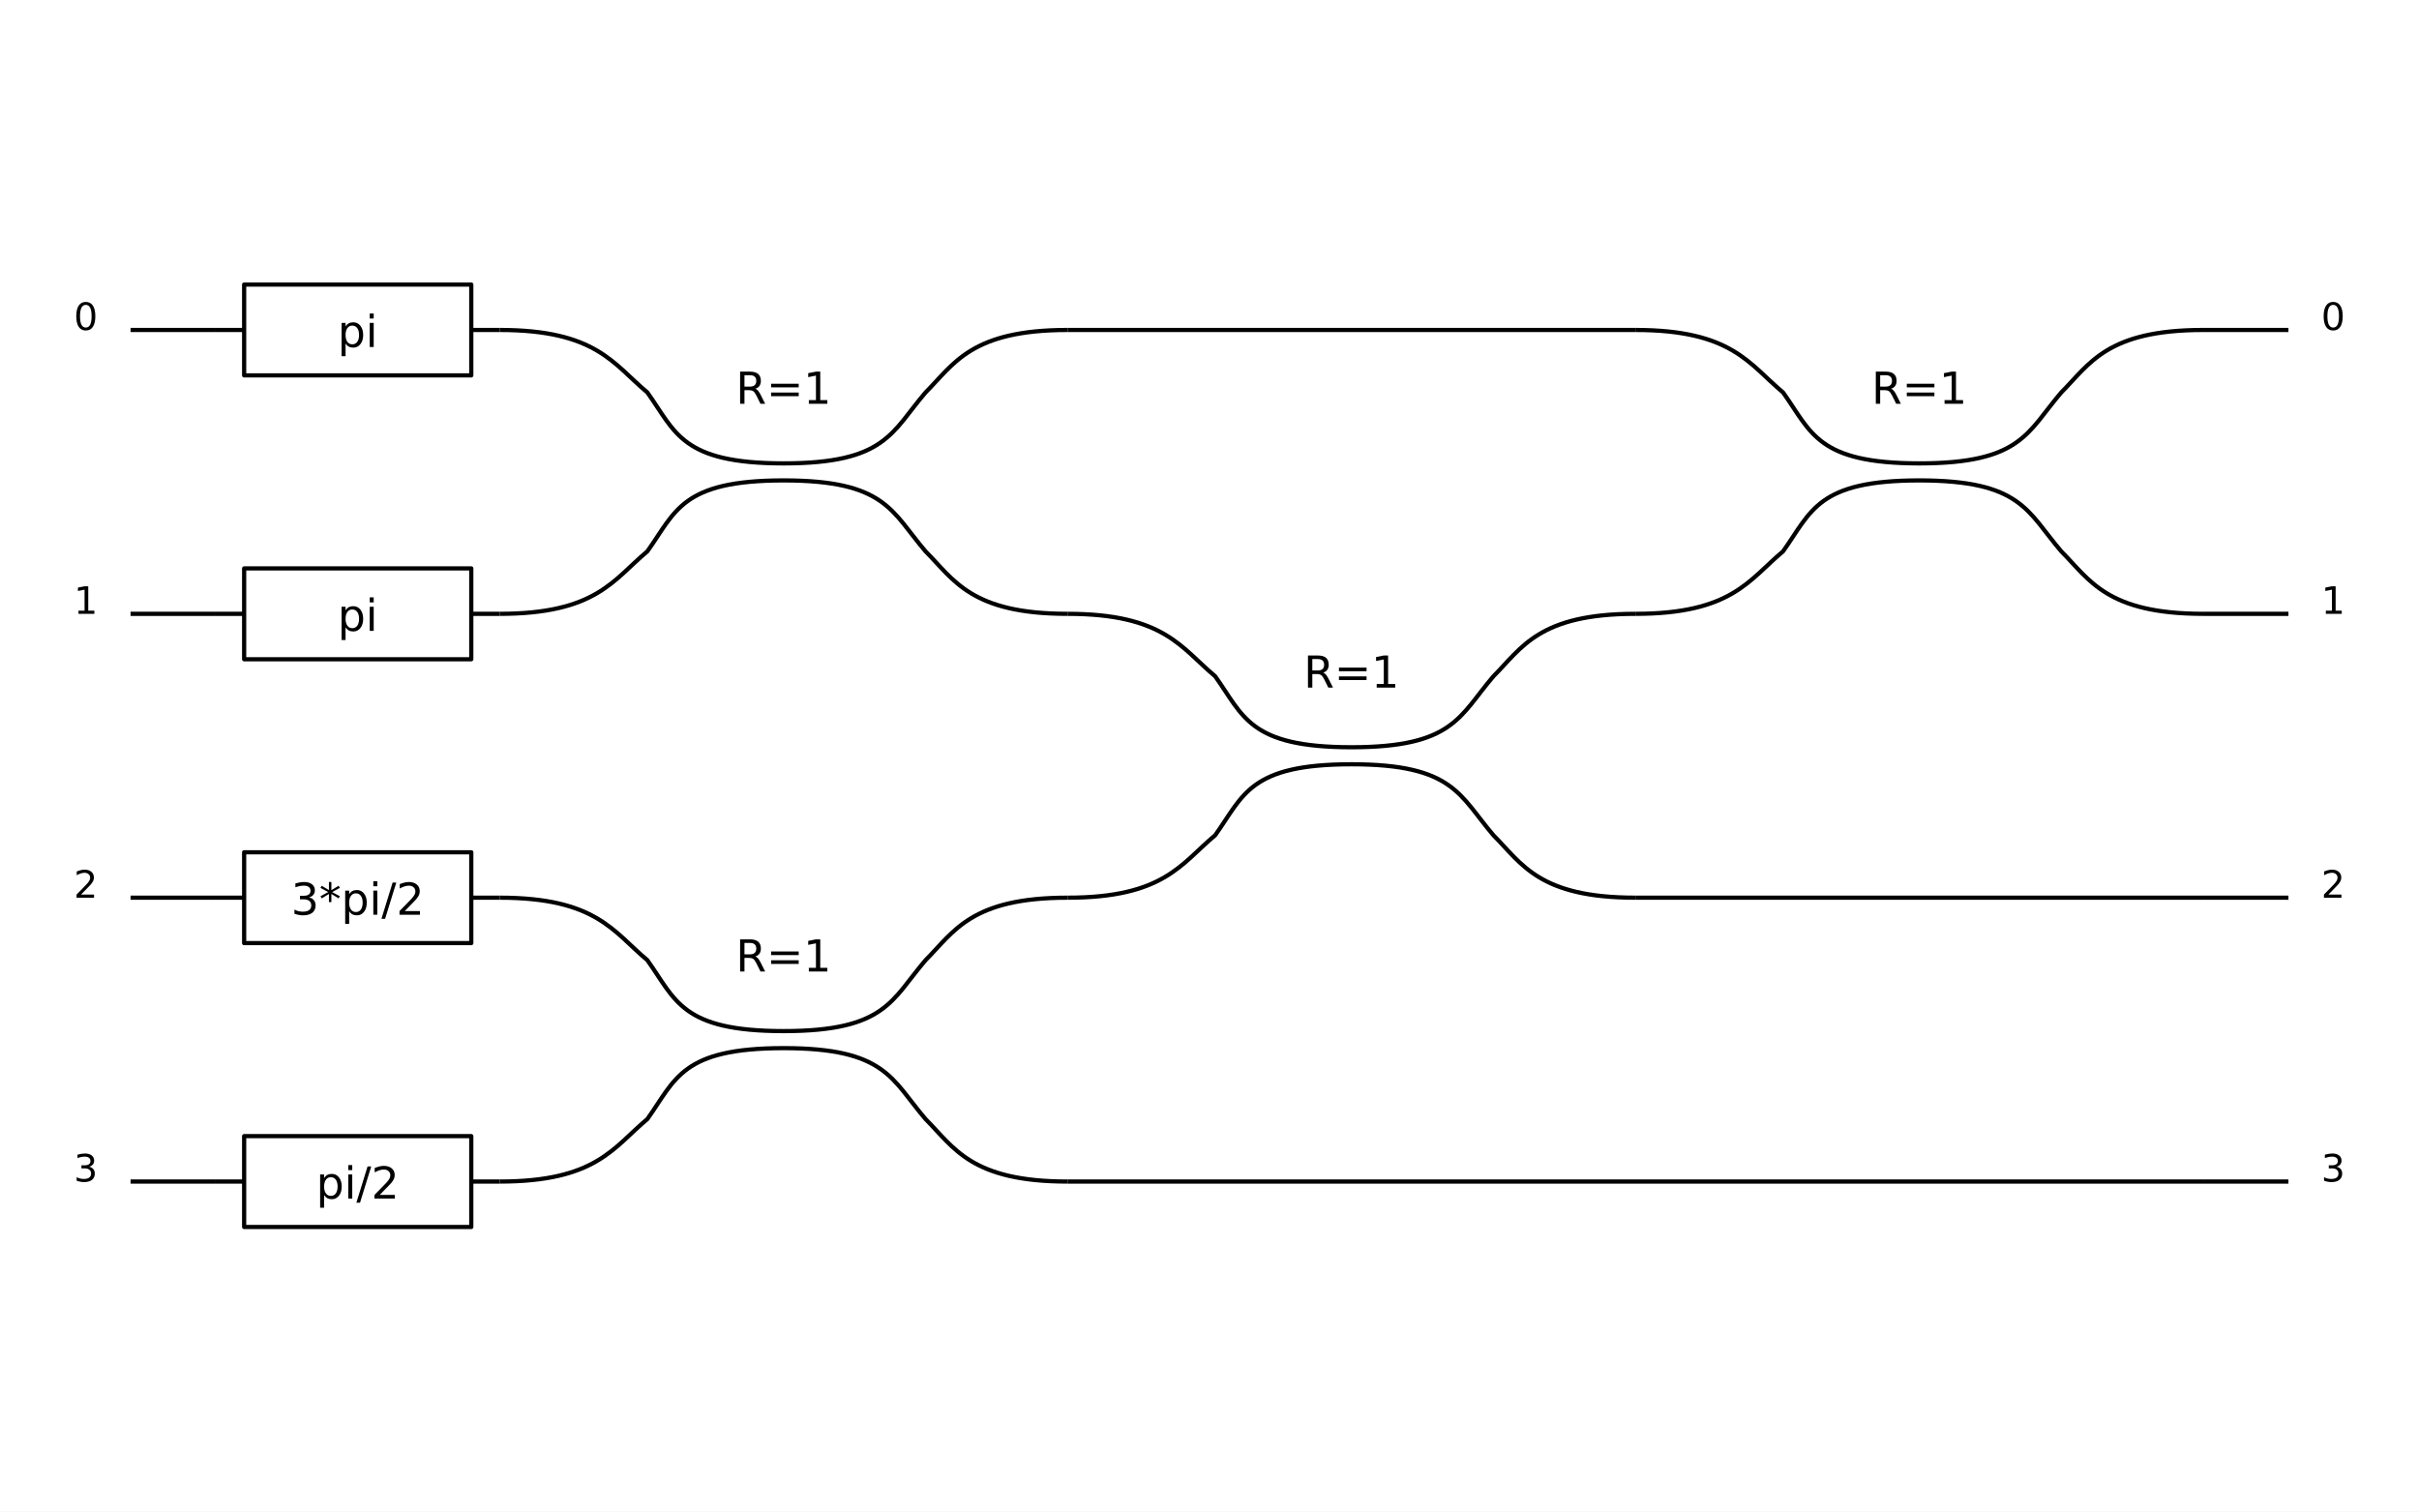
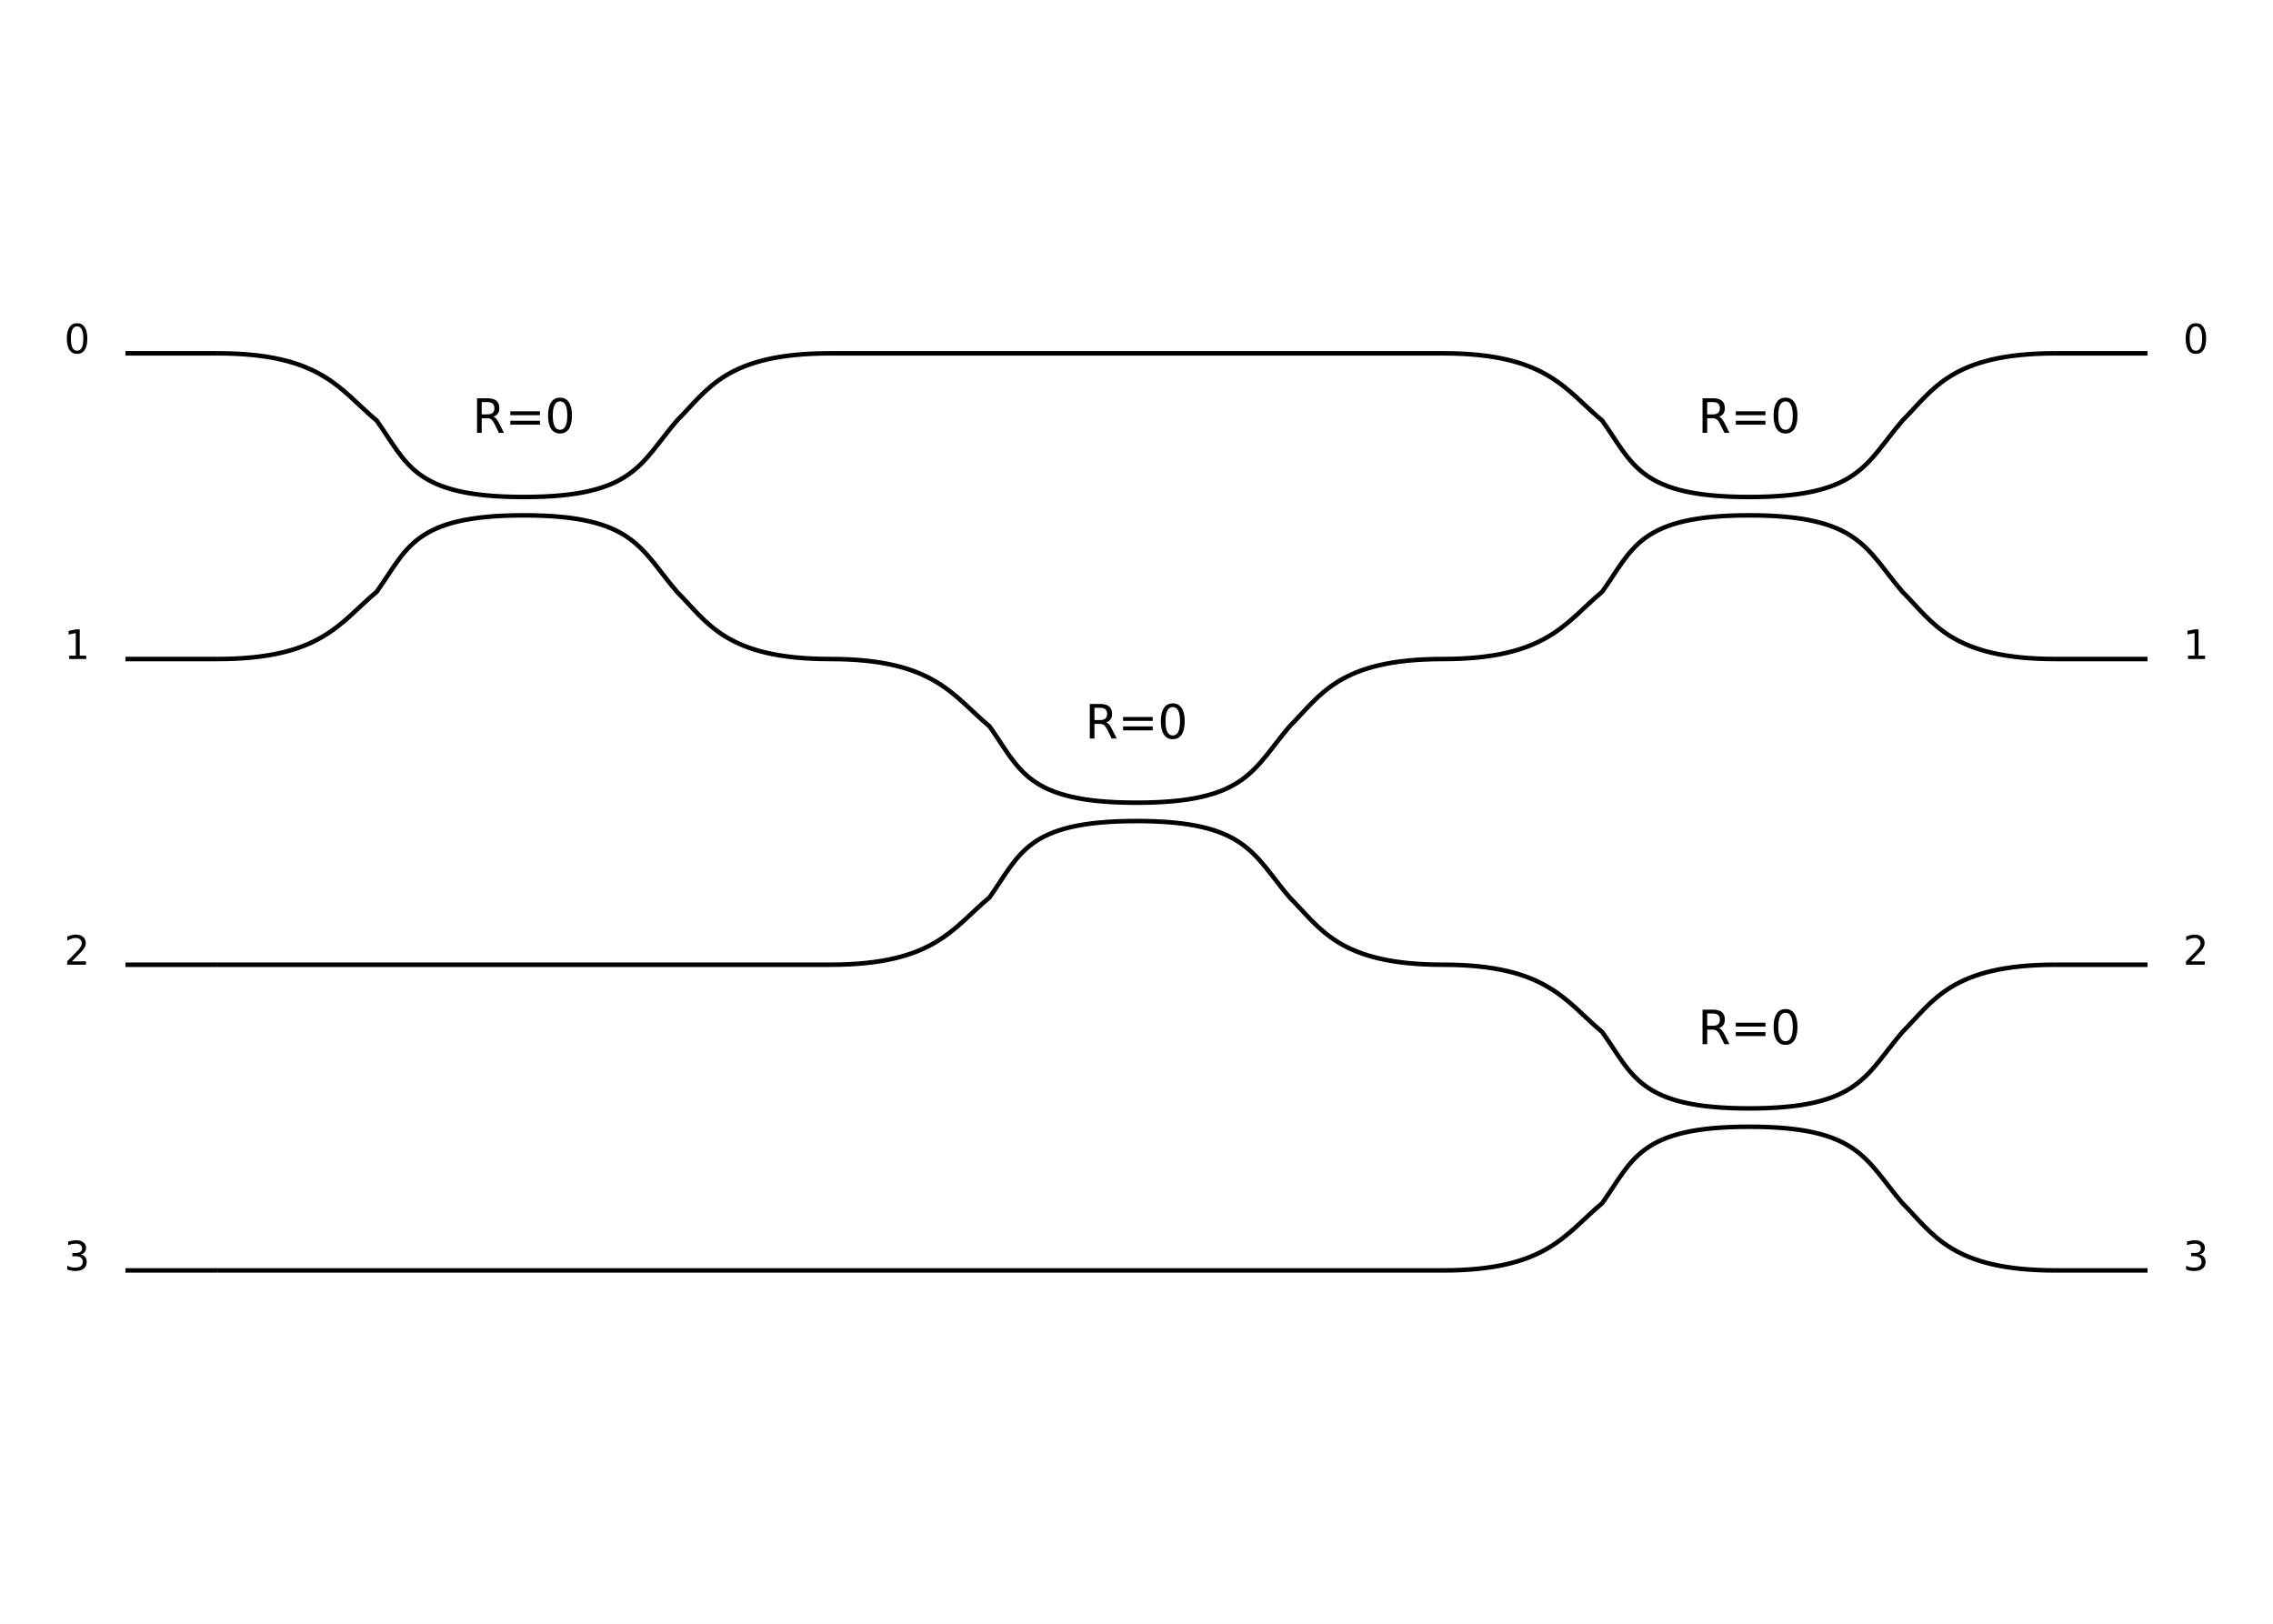
- <svg xmlns="http://www.w3.org/2000/svg" xmlns:xlink="http://www.w3.org/1999/xlink" width="1152pt" height="720pt" viewBox="0 0 1152 720" version="1.1">
+ <svg xmlns="http://www.w3.org/2000/svg" xmlns:xlink="http://www.w3.org/1999/xlink" width="1008pt" height="720pt" viewBox="0 0 1008 720" version="1.1">
  <defs>
    <style type="text/css">*{stroke-linejoin: round; stroke-linecap: butt}</style>
  </defs>
  <g id="figure_1">
    <g id="patch_1">
-       <path d="M 0 720 L 1152 720 L 1152 0 L 0 0 z " style="fill: #ffffff" />
+       <path d="M 0 720 L 1008 720 L 1008 0 L 0 0 z " style="fill: #ffffff" />
    </g>
    <g id="axes_1">
      <g id="PatchCollection_1">
-         <path d="M 62.182 157.177 L 102.746 157.177 " clip-path="url(#staticClipPath)" style="fill: none; stroke: #000000; stroke-width: 2" />
-         <path d="M 62.182 292.392 L 102.746 292.392 " clip-path="url(#staticClipPath)" style="fill: none; stroke: #000000; stroke-width: 2" />
-         <path d="M 62.182 427.608 L 102.746 427.608 " clip-path="url(#staticClipPath)" style="fill: none; stroke: #000000; stroke-width: 2" />
-         <path d="M 62.182 562.823 L 102.746 562.823 " clip-path="url(#staticClipPath)" style="fill: none; stroke: #000000; stroke-width: 2" />
-         <path d="M 102.746 562.823 L 237.962 562.823 " clip-path="url(#staticClipPath)" style="fill: none; stroke: #000000; stroke-width: 2" />
-         <path d="M 116.268 541.189 L 224.44 541.189 L 224.44 584.457 L 116.268 584.457 z " clip-path="url(#staticClipPath)" style="fill: #ffffff; stroke: #000000; stroke-width: 2" />
-         <path d="M 102.746 427.608 L 237.962 427.608 " clip-path="url(#staticClipPath)" style="fill: none; stroke: #000000; stroke-width: 2" />
-         <path d="M 116.268 405.973 L 224.44 405.973 L 224.44 449.242 L 116.268 449.242 z " clip-path="url(#staticClipPath)" style="fill: #ffffff; stroke: #000000; stroke-width: 2" />
-         <path d="M 102.746 292.392 L 237.962 292.392 " clip-path="url(#staticClipPath)" style="fill: none; stroke: #000000; stroke-width: 2" />
-         <path d="M 116.268 270.758 L 224.44 270.758 L 224.44 314.027 L 116.268 314.027 z " clip-path="url(#staticClipPath)" style="fill: #ffffff; stroke: #000000; stroke-width: 2" />
-         <path d="M 102.746 157.177 L 237.962 157.177 " clip-path="url(#staticClipPath)" style="fill: none; stroke: #000000; stroke-width: 2" />
-         <path d="M 116.268 135.543 L 224.44 135.543 L 224.44 178.811 L 116.268 178.811 z " clip-path="url(#staticClipPath)" style="fill: #ffffff; stroke: #000000; stroke-width: 2" />
-         <path d="M 237.962 157.177 C 283.935 157.177 292.048 173.403 308.274 186.924 C 321.795 205.855 324.5 220.728 373.177 220.728 C 421.855 220.728 424.559 205.855 440.785 186.924 C 454.306 173.403 462.419 157.177 508.392 157.177 " clip-path="url(#staticClipPath)" style="fill: none; stroke: #000000; stroke-width: 2" />
-         <path d="M 237.962 292.392 C 283.935 292.392 292.048 276.167 308.274 262.645 C 321.795 243.715 324.5 228.841 373.177 228.841 C 421.855 228.841 424.559 243.715 440.785 262.645 C 454.306 276.167 462.419 292.392 508.392 292.392 " clip-path="url(#staticClipPath)" style="fill: none; stroke: #000000; stroke-width: 2" />
-         <path d="M 237.962 427.608 C 283.935 427.608 292.048 443.833 308.274 457.355 C 321.795 476.285 324.5 491.159 373.177 491.159 C 421.855 491.159 424.559 476.285 440.785 457.355 C 454.306 443.833 462.419 427.608 508.392 427.608 " clip-path="url(#staticClipPath)" style="fill: none; stroke: #000000; stroke-width: 2" />
-         <path d="M 237.962 562.823 C 283.935 562.823 292.048 546.597 308.274 533.076 C 321.795 514.145 324.5 499.272 373.177 499.272 C 421.855 499.272 424.559 514.145 440.785 533.076 C 454.306 546.597 462.419 562.823 508.392 562.823 " clip-path="url(#staticClipPath)" style="fill: none; stroke: #000000; stroke-width: 2" />
-         <path d="M 508.392 292.392 C 554.366 292.392 562.478 308.618 578.704 322.14 C 592.226 341.07 594.93 355.944 643.608 355.944 C 692.285 355.944 694.989 341.07 711.215 322.14 C 724.737 308.618 732.85 292.392 778.823 292.392 " clip-path="url(#staticClipPath)" style="fill: none; stroke: #000000; stroke-width: 2" />
-         <path d="M 508.392 427.608 C 554.366 427.608 562.478 411.382 578.704 397.86 C 592.226 378.93 594.93 364.056 643.608 364.056 C 692.285 364.056 694.989 378.93 711.215 397.86 C 724.737 411.382 732.85 427.608 778.823 427.608 " clip-path="url(#staticClipPath)" style="fill: none; stroke: #000000; stroke-width: 2" />
-         <path d="M 508.392 157.177 L 778.823 157.177 " clip-path="url(#staticClipPath)" style="fill: none; stroke: #000000; stroke-width: 2" />
-         <path d="M 778.823 157.177 C 824.796 157.177 832.909 173.403 849.135 186.924 C 862.656 205.855 865.361 220.728 914.038 220.728 C 962.716 220.728 965.42 205.855 981.646 186.924 C 995.167 173.403 1003.28 157.177 1049.254 157.177 " clip-path="url(#staticClipPath)" style="fill: none; stroke: #000000; stroke-width: 2" />
-         <path d="M 778.823 292.392 C 824.796 292.392 832.909 276.167 849.135 262.645 C 862.656 243.715 865.361 228.841 914.038 228.841 C 962.716 228.841 965.42 243.715 981.646 262.645 C 995.167 276.167 1003.28 292.392 1049.254 292.392 " clip-path="url(#staticClipPath)" style="fill: none; stroke: #000000; stroke-width: 2" />
-         <path d="M 778.823 427.608 L 1049.254 427.608 " clip-path="url(#staticClipPath)" style="fill: none; stroke: #000000; stroke-width: 2" />
-         <path d="M 508.392 562.823 L 1049.254 562.823 " clip-path="url(#staticClipPath)" style="fill: none; stroke: #000000; stroke-width: 2" />
-         <path d="M 1049.254 157.177 L 1089.818 157.177 " clip-path="url(#staticClipPath)" style="fill: none; stroke: #000000; stroke-width: 2" />
-         <path d="M 1049.254 292.392 L 1089.818 292.392 " clip-path="url(#staticClipPath)" style="fill: none; stroke: #000000; stroke-width: 2" />
-         <path d="M 1049.254 427.608 L 1089.818 427.608 " clip-path="url(#staticClipPath)" style="fill: none; stroke: #000000; stroke-width: 2" />
-         <path d="M 1049.254 562.823 L 1089.818 562.823 " clip-path="url(#staticClipPath)" style="fill: none; stroke: #000000; stroke-width: 2" />
+         <path d="M 55.636 156.672 L 96.397 156.672 " clip-path="url(#staticClipPath)" style="fill: none; stroke: #000000; stroke-width: 2" />
+         <path d="M 55.636 292.224 L 96.397 292.224 " clip-path="url(#staticClipPath)" style="fill: none; stroke: #000000; stroke-width: 2" />
+         <path d="M 55.636 427.776 L 96.397 427.776 " clip-path="url(#staticClipPath)" style="fill: none; stroke: #000000; stroke-width: 2" />
+         <path d="M 55.636 563.328 L 96.397 563.328 " clip-path="url(#staticClipPath)" style="fill: none; stroke: #000000; stroke-width: 2" />
+         <path d="M 96.397 156.672 C 142.592 156.672 150.744 172.938 167.048 186.493 C 180.635 205.47 183.352 220.381 232.264 220.381 C 281.177 220.381 283.894 205.47 300.198 186.493 C 313.785 172.938 321.937 156.672 368.132 156.672 " clip-path="url(#staticClipPath)" style="fill: none; stroke: #000000; stroke-width: 2" />
+         <path d="M 96.397 292.224 C 142.592 292.224 150.744 275.958 167.048 262.402 C 180.635 243.425 183.352 228.514 232.264 228.514 C 281.177 228.514 283.894 243.425 300.198 262.402 C 313.785 275.958 321.937 292.224 368.132 292.224 " clip-path="url(#staticClipPath)" style="fill: none; stroke: #000000; stroke-width: 2" />
+         <path d="M 96.397 427.776 L 368.132 427.776 " clip-path="url(#staticClipPath)" style="fill: none; stroke: #000000; stroke-width: 2" />
+         <path d="M 368.132 292.224 C 414.327 292.224 422.479 308.49 438.783 322.045 C 452.37 341.023 455.088 355.933 504 355.933 C 552.912 355.933 555.63 341.023 571.934 322.045 C 585.521 308.49 593.673 292.224 639.868 292.224 " clip-path="url(#staticClipPath)" style="fill: none; stroke: #000000; stroke-width: 2" />
+         <path d="M 368.132 427.776 C 414.327 427.776 422.479 411.51 438.783 397.955 C 452.37 378.977 455.088 364.067 504 364.067 C 552.912 364.067 555.63 378.977 571.934 397.955 C 585.521 411.51 593.673 427.776 639.868 427.776 " clip-path="url(#staticClipPath)" style="fill: none; stroke: #000000; stroke-width: 2" />
+         <path d="M 368.132 156.672 L 639.868 156.672 " clip-path="url(#staticClipPath)" style="fill: none; stroke: #000000; stroke-width: 2" />
+         <path d="M 639.868 156.672 C 686.063 156.672 694.215 172.938 710.519 186.493 C 724.106 205.47 726.823 220.381 775.736 220.381 C 824.648 220.381 827.365 205.47 843.669 186.493 C 857.256 172.938 865.408 156.672 911.603 156.672 " clip-path="url(#staticClipPath)" style="fill: none; stroke: #000000; stroke-width: 2" />
+         <path d="M 639.868 292.224 C 686.063 292.224 694.215 275.958 710.519 262.402 C 724.106 243.425 726.823 228.514 775.736 228.514 C 824.648 228.514 827.365 243.425 843.669 262.402 C 857.256 275.958 865.408 292.224 911.603 292.224 " clip-path="url(#staticClipPath)" style="fill: none; stroke: #000000; stroke-width: 2" />
+         <path d="M 96.397 563.328 L 639.868 563.328 " clip-path="url(#staticClipPath)" style="fill: none; stroke: #000000; stroke-width: 2" />
+         <path d="M 639.868 427.776 C 686.063 427.776 694.215 444.042 710.519 457.598 C 724.106 476.575 726.823 491.486 775.736 491.486 C 824.648 491.486 827.365 476.575 843.669 457.598 C 857.256 444.042 865.408 427.776 911.603 427.776 " clip-path="url(#staticClipPath)" style="fill: none; stroke: #000000; stroke-width: 2" />
+         <path d="M 639.868 563.328 C 686.063 563.328 694.215 547.062 710.519 533.507 C 724.106 514.53 726.823 499.619 775.736 499.619 C 824.648 499.619 827.365 514.53 843.669 533.507 C 857.256 547.062 865.408 563.328 911.603 563.328 " clip-path="url(#staticClipPath)" style="fill: none; stroke: #000000; stroke-width: 2" />
+         <path d="M 911.603 156.672 L 952.364 156.672 " clip-path="url(#staticClipPath)" style="fill: none; stroke: #000000; stroke-width: 2" />
+         <path d="M 911.603 292.224 L 952.364 292.224 " clip-path="url(#staticClipPath)" style="fill: none; stroke: #000000; stroke-width: 2" />
+         <path d="M 911.603 427.776 L 952.364 427.776 " clip-path="url(#staticClipPath)" style="fill: none; stroke: #000000; stroke-width: 2" />
+         <path d="M 911.603 563.328 L 952.364 563.328 " clip-path="url(#staticClipPath)" style="fill: none; stroke: #000000; stroke-width: 2" />
      </g>
      <g id="text_1">
-         <g transform="translate(35.13876 157.177)scale(0.18 -0.18)">
+         <g transform="translate(28.46281 156.6717)scale(0.18 -0.18)">
          <defs>
            <path id="DejaVuSans-30" d="M 2034 4250 Q 1547 4250 1301 3770 Q 1056 3291 1056 2328 Q 1056 1369 1301 889 Q 1547 409 2034 409 Q 2525 409 2770 889 Q 3016 1369 3016 2328 Q 3016 3291 2770 3770 Q 2525 4250 2034 4250 z M 2034 4750 Q 2819 4750 3233 4129 Q 3647 3509 3647 2328 Q 3647 1150 3233 529 Q 2819 -91 2034 -91 Q 1250 -91 836 529 Q 422 1150 422 2328 Q 422 3509 836 4129 Q 1250 4750 2034 4750 z " transform="scale(0.015625)" />
          </defs>
          <use xlink:href="#DejaVuSans-30" />
        </g>
      </g>
      <g id="text_2">
-         <g transform="translate(35.13876 292.3923)scale(0.18 -0.18)">
+         <g transform="translate(28.46281 292.2239)scale(0.18 -0.18)">
          <defs>
            <path id="DejaVuSans-31" d="M 794 531 L 1825 531 L 1825 4091 L 703 3866 L 703 4441 L 1819 4666 L 2450 4666 L 2450 531 L 3481 531 L 3481 0 L 794 0 L 794 531 z " transform="scale(0.015625)" />
          </defs>
          <use xlink:href="#DejaVuSans-31" />
        </g>
      </g>
      <g id="text_3">
-         <g transform="translate(35.13876 427.6077)scale(0.18 -0.18)">
+         <g transform="translate(28.46281 427.7761)scale(0.18 -0.18)">
          <defs>
            <path id="DejaVuSans-32" d="M 1228 531 L 3431 531 L 3431 0 L 469 0 L 469 531 Q 828 903 1448 1529 Q 2069 2156 2228 2338 Q 2531 2678 2651 2914 Q 2772 3150 2772 3378 Q 2772 3750 2511 3984 Q 2250 4219 1831 4219 Q 1534 4219 1204 4116 Q 875 4013 500 3803 L 500 4441 Q 881 4594 1212 4672 Q 1544 4750 1819 4750 Q 2544 4750 2975 4387 Q 3406 4025 3406 3419 Q 3406 3131 3298 2873 Q 3191 2616 2906 2266 Q 2828 2175 2409 1742 Q 1991 1309 1228 531 z " transform="scale(0.015625)" />
          </defs>
          <use xlink:href="#DejaVuSans-32" />
        </g>
      </g>
      <g id="text_4">
-         <g transform="translate(35.13876 562.823)scale(0.18 -0.18)">
+         <g transform="translate(28.46281 563.3283)scale(0.18 -0.18)">
          <defs>
            <path id="DejaVuSans-33" d="M 2597 2516 Q 3050 2419 3304 2112 Q 3559 1806 3559 1356 Q 3559 666 3084 287 Q 2609 -91 1734 -91 Q 1441 -91 1130 -33 Q 819 25 488 141 L 488 750 Q 750 597 1062 519 Q 1375 441 1716 441 Q 2309 441 2620 675 Q 2931 909 2931 1356 Q 2931 1769 2642 2001 Q 2353 2234 1838 2234 L 1294 2234 L 1294 2753 L 1863 2753 Q 2328 2753 2575 2939 Q 2822 3125 2822 3475 Q 2822 3834 2567 4026 Q 2313 4219 1838 4219 Q 1578 4219 1281 4162 Q 984 4106 628 3988 L 628 4550 Q 988 4650 1302 4700 Q 1616 4750 1894 4750 Q 2613 4750 3031 4423 Q 3450 4097 3450 3541 Q 3450 3153 3228 2886 Q 3006 2619 2597 2516 z " transform="scale(0.015625)" />
          </defs>
          <use xlink:href="#DejaVuSans-33" />
        </g>
      </g>
      <g id="text_5">
-         <g transform="translate(150.5534 570.9359)scale(0.21 -0.21)">
-           <defs>
-             <path id="DejaVuSans-70" d="M 1159 525 L 1159 -1331 L 581 -1331 L 581 3500 L 1159 3500 L 1159 2969 Q 1341 3281 1617 3432 Q 1894 3584 2278 3584 Q 2916 3584 3314 3078 Q 3713 2572 3713 1747 Q 3713 922 3314 415 Q 2916 -91 2278 -91 Q 1894 -91 1617 61 Q 1341 213 1159 525 z M 3116 1747 Q 3116 2381 2855 2742 Q 2594 3103 2138 3103 Q 1681 3103 1420 2742 Q 1159 2381 1159 1747 Q 1159 1113 1420 752 Q 1681 391 2138 391 Q 2594 391 2855 752 Q 3116 1113 3116 1747 z " transform="scale(0.015625)" />
-             <path id="DejaVuSans-69" d="M 603 3500 L 1178 3500 L 1178 0 L 603 0 L 603 3500 z M 603 4863 L 1178 4863 L 1178 4134 L 603 4134 L 603 4863 z " transform="scale(0.015625)" />
-             <path id="DejaVuSans-2f" d="M 1625 4666 L 2156 4666 L 531 -594 L 0 -594 L 1625 4666 z " transform="scale(0.015625)" />
-           </defs>
-           <use xlink:href="#DejaVuSans-70" />
-           <use xlink:href="#DejaVuSans-69" x="63.477" />
-           <use xlink:href="#DejaVuSans-2f" x="91.26" />
-           <use xlink:href="#DejaVuSans-32" x="124.951" />
-         </g>
-       </g>
-       <g id="text_6">
-         <g transform="translate(138.6227 435.7206)scale(0.21 -0.21)">
-           <defs>
-             <path id="DejaVuSans-2a" d="M 3009 3897 L 1888 3291 L 3009 2681 L 2828 2375 L 1778 3009 L 1778 1831 L 1422 1831 L 1422 3009 L 372 2375 L 191 2681 L 1313 3291 L 191 3897 L 372 4206 L 1422 3572 L 1422 4750 L 1778 4750 L 1778 3572 L 2828 4206 L 3009 3897 z " transform="scale(0.015625)" />
-           </defs>
-           <use xlink:href="#DejaVuSans-33" />
-           <use xlink:href="#DejaVuSans-2a" x="63.623" />
-           <use xlink:href="#DejaVuSans-70" x="113.623" />
-           <use xlink:href="#DejaVuSans-69" x="177.1" />
-           <use xlink:href="#DejaVuSans-2f" x="204.883" />
-           <use xlink:href="#DejaVuSans-32" x="238.574" />
-         </g>
-       </g>
-       <g id="text_7">
-         <g transform="translate(160.7712 300.5053)scale(0.21 -0.21)">
-           <use xlink:href="#DejaVuSans-70" />
-           <use xlink:href="#DejaVuSans-69" x="63.477" />
-         </g>
-       </g>
-       <g id="text_8">
-         <g transform="translate(160.7712 165.29)scale(0.21 -0.21)">
-           <use xlink:href="#DejaVuSans-70" />
-           <use xlink:href="#DejaVuSans-69" x="63.477" />
-         </g>
-       </g>
-       <g id="text_9">
-         <g transform="translate(350.4019 192.333)scale(0.21 -0.21)">
+         <g transform="translate(209.4893 191.9153)scale(0.21 -0.21)">
          <defs>
            <path id="DejaVuSans-52" d="M 2841 2188 Q 3044 2119 3236 1894 Q 3428 1669 3622 1275 L 4263 0 L 3584 0 L 2988 1197 Q 2756 1666 2539 1819 Q 2322 1972 1947 1972 L 1259 1972 L 1259 0 L 628 0 L 628 4666 L 2053 4666 Q 2853 4666 3247 4331 Q 3641 3997 3641 3322 Q 3641 2881 3436 2590 Q 3231 2300 2841 2188 z M 1259 4147 L 1259 2491 L 2053 2491 Q 2509 2491 2742 2702 Q 2975 2913 2975 3322 Q 2975 3731 2742 3939 Q 2509 4147 2053 4147 L 1259 4147 z " transform="scale(0.015625)" />
            <path id="DejaVuSans-3d" d="M 678 2906 L 4684 2906 L 4684 2381 L 678 2381 L 678 2906 z M 678 1631 L 4684 1631 L 4684 1100 L 678 1100 L 678 1631 z " transform="scale(0.015625)" />
          </defs>
          <use xlink:href="#DejaVuSans-52" />
          <use xlink:href="#DejaVuSans-3d" x="69.482" />
-           <use xlink:href="#DejaVuSans-31" x="153.271" />
+           <use xlink:href="#DejaVuSans-30" x="153.271" />
+         </g>
+       </g>
+       <g id="text_6">
+         <g transform="translate(481.2248 327.4675)scale(0.21 -0.21)">
+           <use xlink:href="#DejaVuSans-52" />
+           <use xlink:href="#DejaVuSans-3d" x="69.482" />
+           <use xlink:href="#DejaVuSans-30" x="153.271" />
+         </g>
+       </g>
+       <g id="text_7">
+         <g transform="translate(752.9604 191.9153)scale(0.21 -0.21)">
+           <use xlink:href="#DejaVuSans-52" />
+           <use xlink:href="#DejaVuSans-3d" x="69.482" />
+           <use xlink:href="#DejaVuSans-30" x="153.271" />
+         </g>
+       </g>
+       <g id="text_8">
+         <g transform="translate(752.9604 463.0197)scale(0.21 -0.21)">
+           <use xlink:href="#DejaVuSans-52" />
+           <use xlink:href="#DejaVuSans-3d" x="69.482" />
+           <use xlink:href="#DejaVuSans-30" x="153.271" />
+         </g>
+       </g>
+       <g id="text_9">
+         <g transform="translate(968.0847 156.6717)scale(0.18 -0.18)">
+           <use xlink:href="#DejaVuSans-30" />
        </g>
      </g>
      <g id="text_10">
-         <g transform="translate(350.4019 462.7636)scale(0.21 -0.21)">
-           <use xlink:href="#DejaVuSans-52" />
-           <use xlink:href="#DejaVuSans-3d" x="69.482" />
-           <use xlink:href="#DejaVuSans-31" x="153.271" />
+         <g transform="translate(968.0847 292.2239)scale(0.18 -0.18)">
+           <use xlink:href="#DejaVuSans-31" />
        </g>
      </g>
      <g id="text_11">
-         <g transform="translate(620.8325 327.5483)scale(0.21 -0.21)">
-           <use xlink:href="#DejaVuSans-52" />
-           <use xlink:href="#DejaVuSans-3d" x="69.482" />
-           <use xlink:href="#DejaVuSans-31" x="153.271" />
+         <g transform="translate(968.0847 427.7761)scale(0.18 -0.18)">
+           <use xlink:href="#DejaVuSans-32" />
        </g>
      </g>
      <g id="text_12">
-         <g transform="translate(891.2631 192.333)scale(0.21 -0.21)">
-           <use xlink:href="#DejaVuSans-52" />
-           <use xlink:href="#DejaVuSans-3d" x="69.482" />
-           <use xlink:href="#DejaVuSans-31" x="153.271" />
-         </g>
-       </g>
-       <g id="text_13">
-         <g transform="translate(1105.409 157.177)scale(0.18 -0.18)">
-           <use xlink:href="#DejaVuSans-30" />
-         </g>
-       </g>
-       <g id="text_14">
-         <g transform="translate(1105.409 292.3923)scale(0.18 -0.18)">
-           <use xlink:href="#DejaVuSans-31" />
-         </g>
-       </g>
-       <g id="text_15">
-         <g transform="translate(1105.409 427.6077)scale(0.18 -0.18)">
-           <use xlink:href="#DejaVuSans-32" />
-         </g>
-       </g>
-       <g id="text_16">
-         <g transform="translate(1105.409 562.823)scale(0.18 -0.18)">
+         <g transform="translate(968.0847 563.3283)scale(0.18 -0.18)">
          <use xlink:href="#DejaVuSans-33" />
        </g>
      </g>
    </g>
  </g>
  <defs>
    <clipPath id="staticClipPath">
-       <rect x="10.8" y="10.8" width="1130.4" height="698.4" />
+       <rect x="10.8" y="10.8" width="986.4" height="698.4" />
    </clipPath>
  </defs>
</svg>
